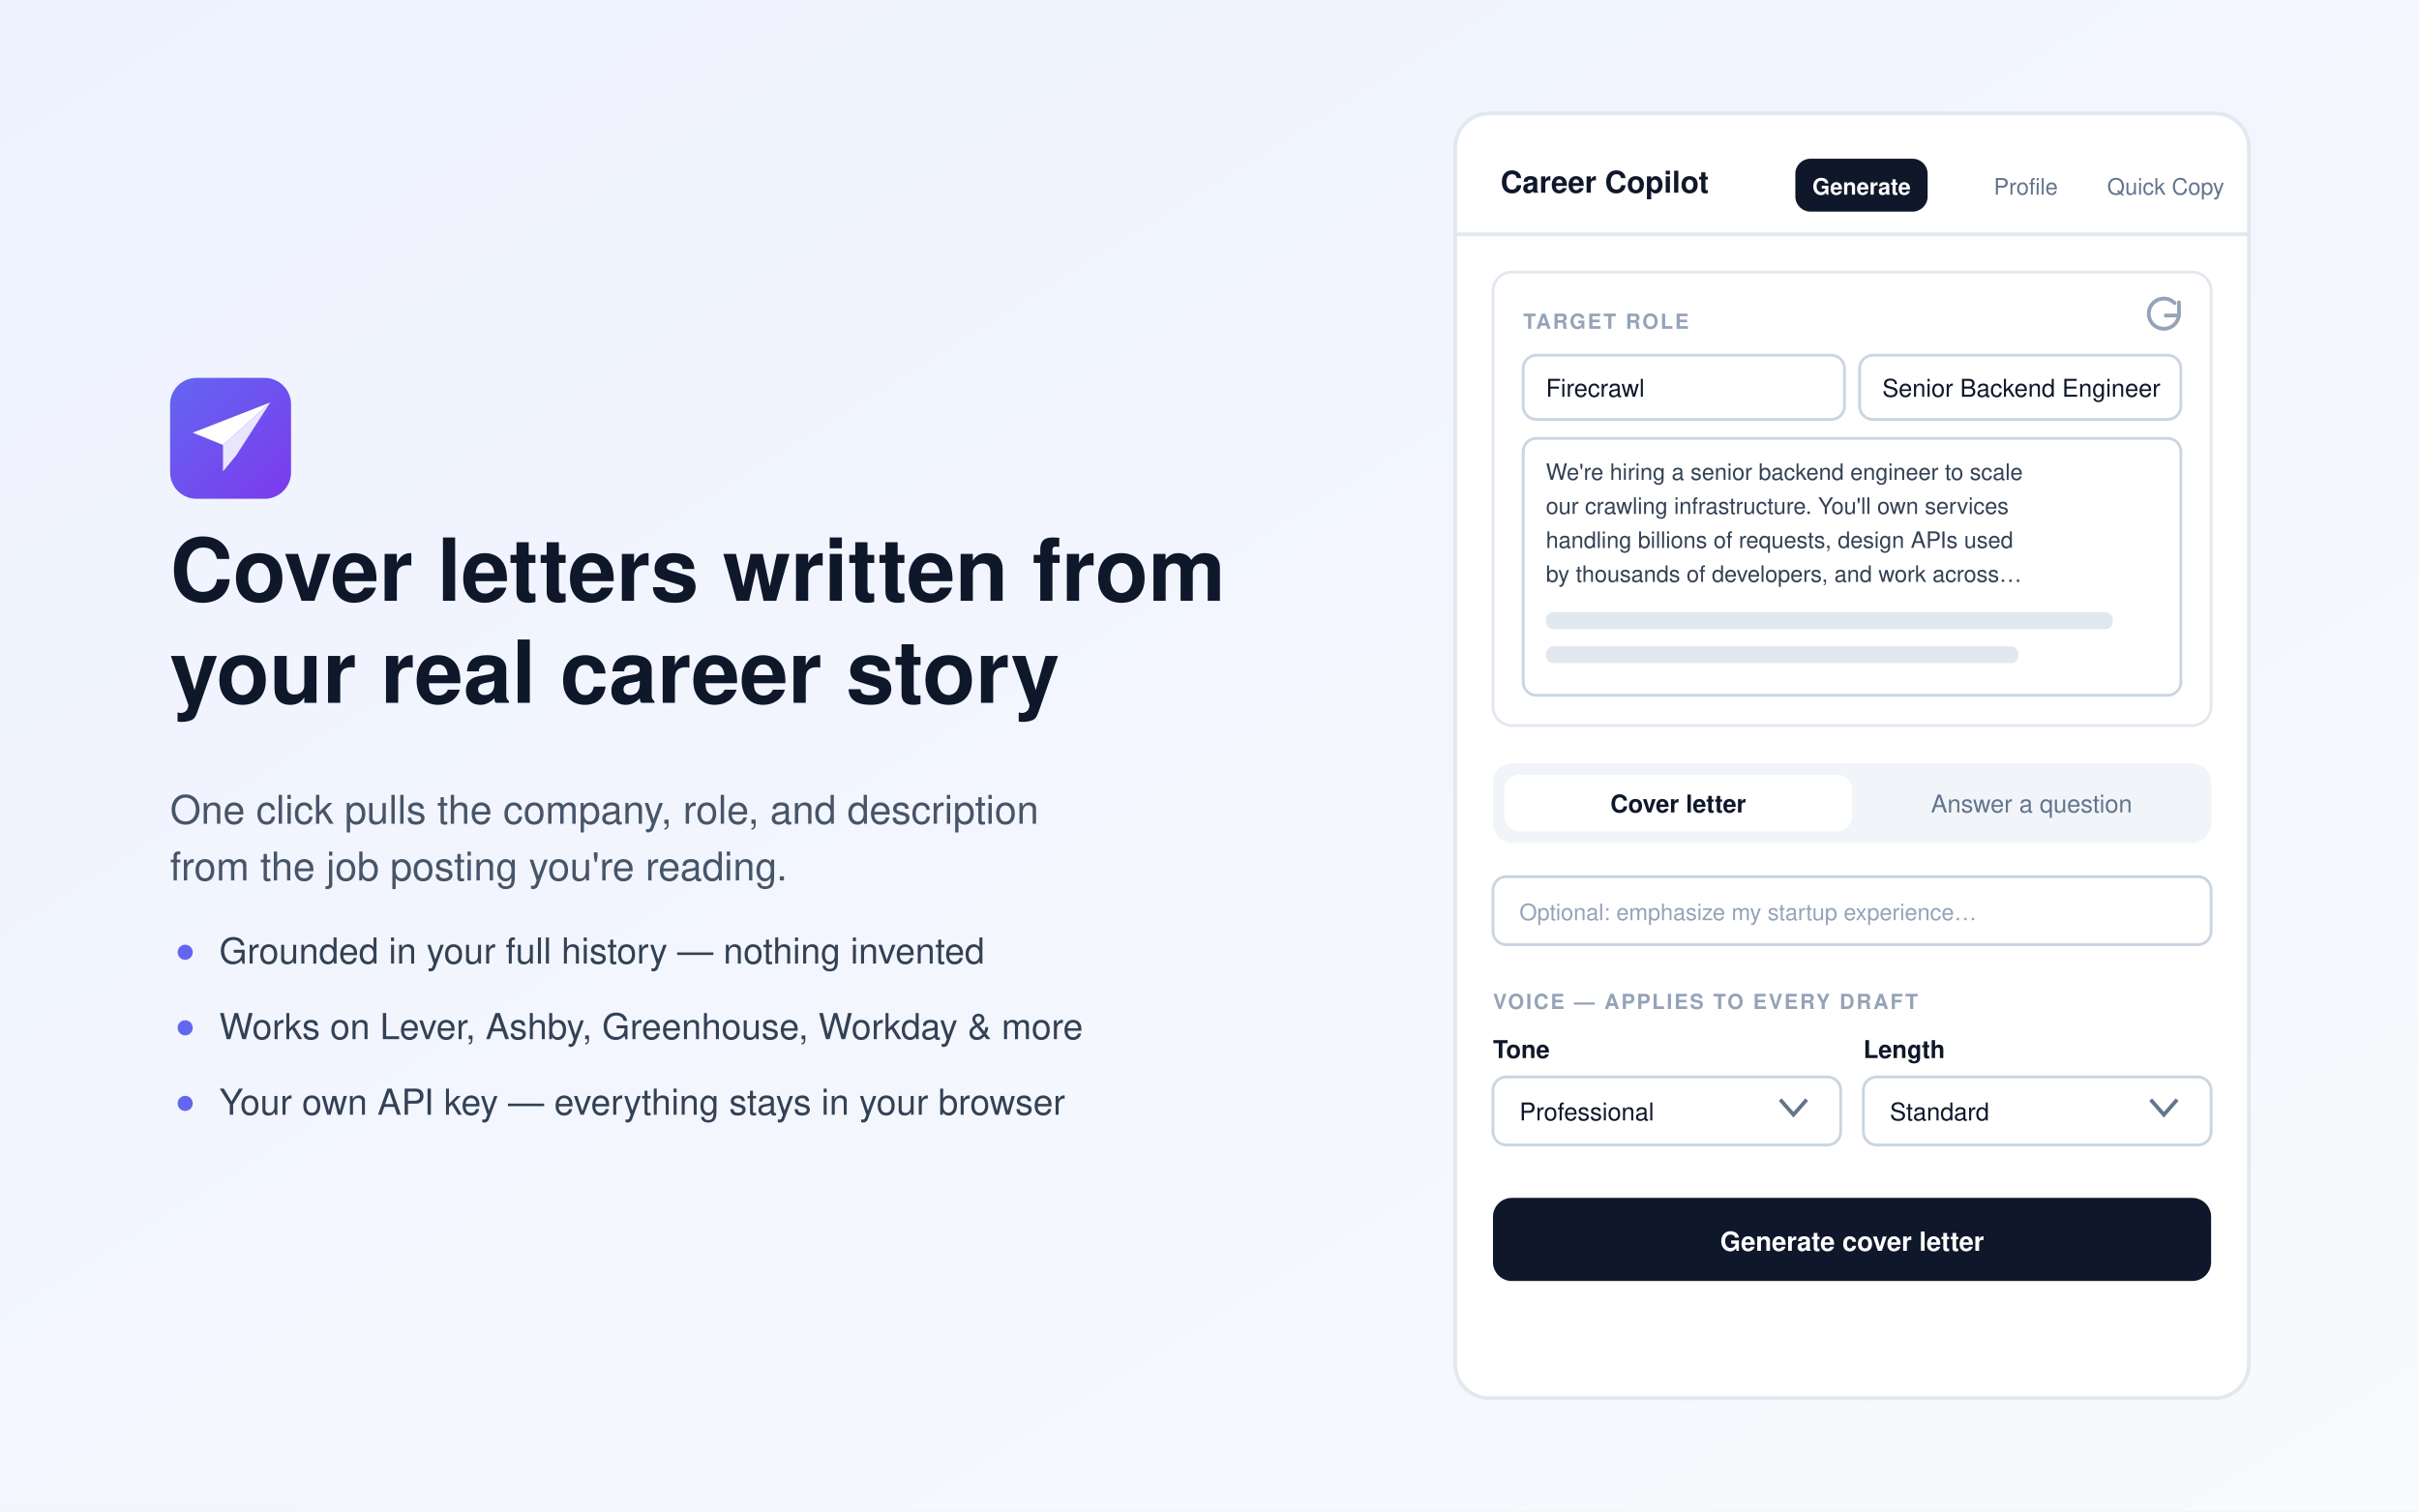
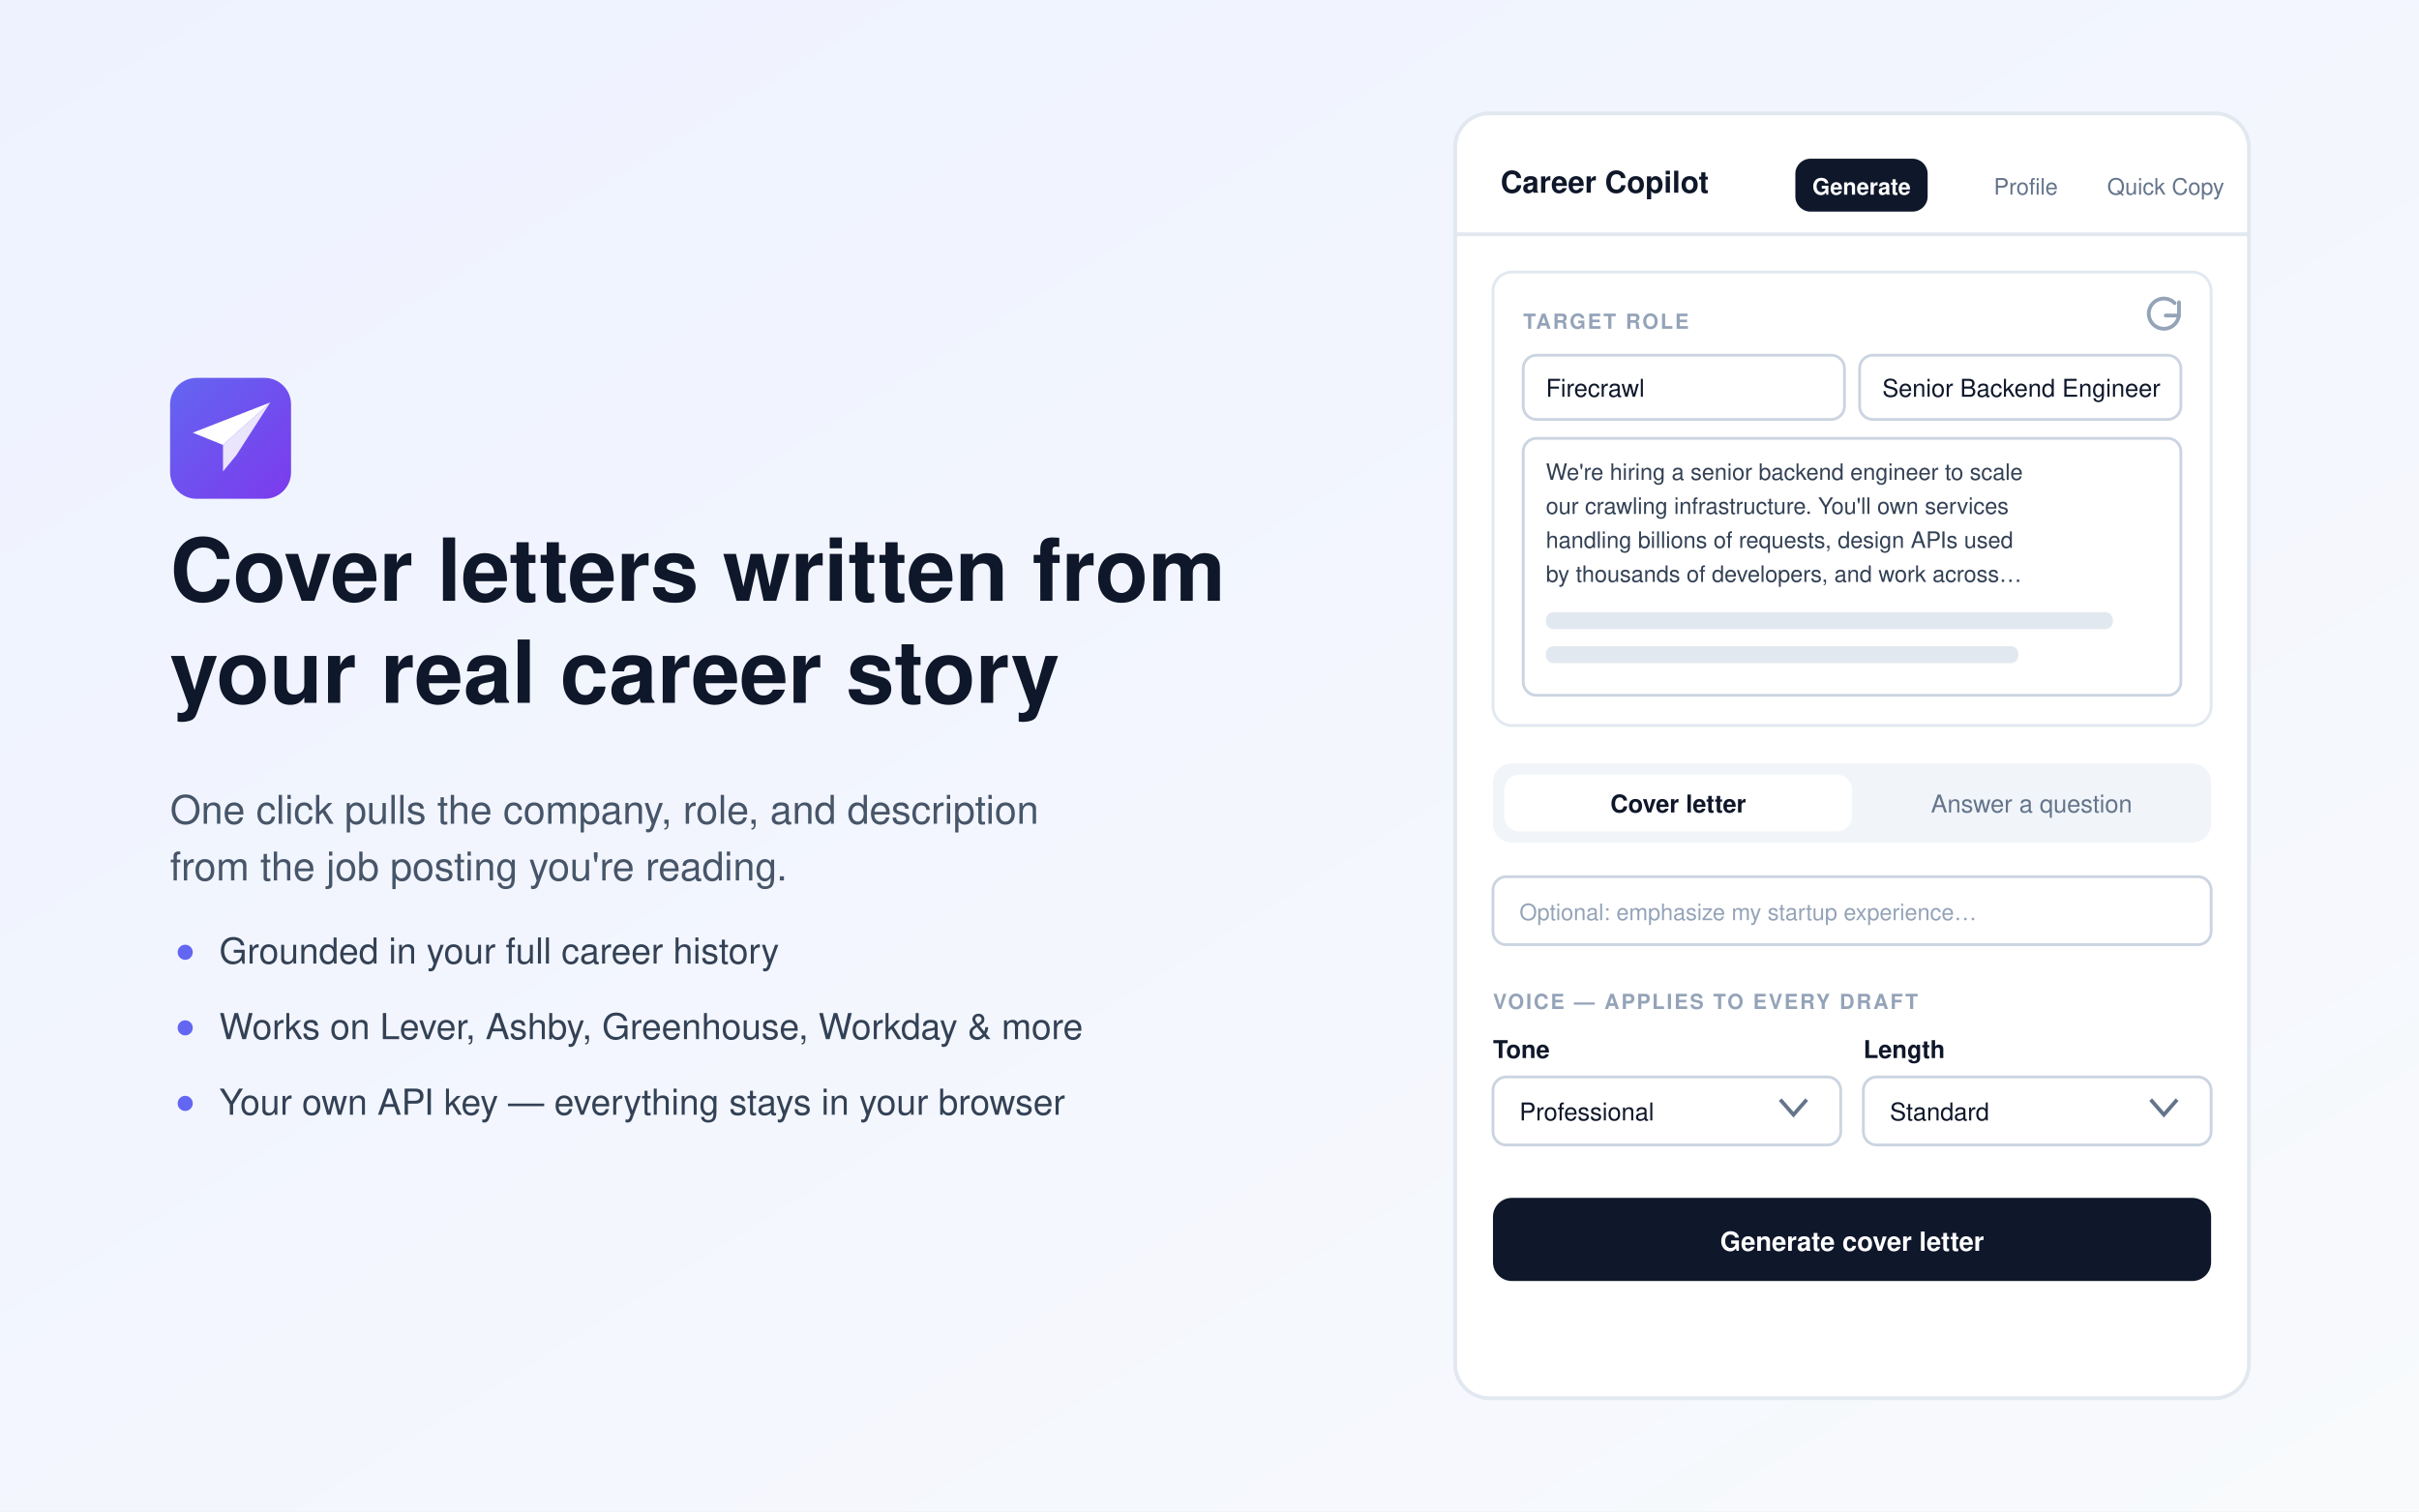
<svg xmlns="http://www.w3.org/2000/svg" width="1280" height="800" font-family="Helvetica, Arial, sans-serif">
  <defs>
    <linearGradient id="bg" x1="0" y1="0" x2="1" y2="1">
      <stop offset="0" stop-color="#eef2ff" />
      <stop offset="1" stop-color="#f8fafc" />
    </linearGradient>
    <linearGradient id="brand" x1="0" y1="0" x2="1" y2="1">
      <stop offset="0" stop-color="#6366f1" />
      <stop offset="1" stop-color="#7c3aed" />
    </linearGradient>
  </defs>
  <rect width="1280" height="800" fill="url(#bg)" />
  <g transform="translate(90,200)">
    <rect width="64" height="64" rx="14" fill="url(#brand)" />
    <path d="M53 13 L12 29 L28 35.5 Z" fill="#fff" />
    <path d="M53 13 L28 35.5 L28 49.5 L35 41 Z" fill="#fff" opacity="0.85" />
    <text y="118" font-size="46" font-weight="bold" fill="#0f172a">Cover letters written from</text>
    <text y="172" font-size="46" font-weight="bold" fill="#0f172a">your real career story</text>
    <text y="236" font-size="21" fill="#475569">One click pulls the company, role, and description</text>
    <text y="266" font-size="21" fill="#475569">from the job posting you're reading.</text>
    <g transform="translate(0,310)" font-size="19" fill="#334155">
      <circle cx="8" cy="-6" r="4" fill="#6366f1" />
-       <text x="26">Grounded in your full history — nothing invented</text>
+       <text x="26">Grounded in your full career history</text>
      <circle cx="8" cy="34" r="4" fill="#6366f1" />
      <text x="26" y="40">Works on Lever, Ashby, Greenhouse, Workday &amp; more</text>
      <circle cx="8" cy="74" r="4" fill="#6366f1" />
      <text x="26" y="80">Your own API key — everything stays in your browser</text>
    </g>
  </g>
  <g transform="translate(770,60)">
    <rect width="420" height="680" rx="18" fill="#ffffff" stroke="#e2e8f0" stroke-width="2" />
    <text x="24" y="42" font-size="16" font-weight="bold" fill="#0f172a">Career Copilot</text>
    <rect x="180" y="24" width="70" height="28" rx="8" fill="#0f172a" />
    <text x="215" y="43" font-size="12" font-weight="bold" fill="#ffffff" text-anchor="middle">Generate</text>
    <text x="285" y="43" font-size="12" fill="#64748b">Profile</text>
    <text x="345" y="43" font-size="12" fill="#64748b">Quick Copy</text>
    <line x1="0" y1="64" x2="420" y2="64" stroke="#e2e8f0" stroke-width="2" />
    <rect x="20" y="84" width="380" height="240" rx="10" fill="#ffffff" stroke="#e2e8f0" stroke-width="1.5" />
    <text x="36" y="114" font-size="11" font-weight="bold" fill="#94a3b8" letter-spacing="1">TARGET ROLE</text>
    <path d="M383 106 a8 8 0 1 1 -2.3,-5.6 M383 100 v7 h-7" stroke="#94a3b8" stroke-width="2" fill="none" stroke-linecap="round" />
    <rect x="36" y="128" width="170" height="34" rx="7" fill="#fff" stroke="#cbd5e1" stroke-width="1.5" />
    <text x="48" y="150" font-size="13" fill="#0f172a">Firecrawl</text>
    <rect x="214" y="128" width="170" height="34" rx="7" fill="#fff" stroke="#cbd5e1" stroke-width="1.5" />
    <text x="226" y="150" font-size="13" fill="#0f172a">Senior Backend Engineer</text>
    <rect x="36" y="172" width="348" height="136" rx="7" fill="#fff" stroke="#cbd5e1" stroke-width="1.5" />
    <text x="48" y="194" font-size="12" fill="#334155">We're hiring a senior backend engineer to scale</text>
    <text x="48" y="212" font-size="12" fill="#334155">our crawling infrastructure. You'll own services</text>
    <text x="48" y="230" font-size="12" fill="#334155">handling billions of requests, design APIs used</text>
    <text x="48" y="248" font-size="12" fill="#334155">by thousands of developers, and work across…</text>
    <rect x="48" y="264" width="300" height="9" rx="4" fill="#e2e8f0" />
    <rect x="48" y="282" width="250" height="9" rx="4" fill="#e2e8f0" />
    <rect x="20" y="344" width="380" height="42" rx="10" fill="#f1f5f9" />
    <rect x="26" y="350" width="184" height="30" rx="8" fill="#ffffff" />
    <text x="118" y="370" font-size="13" font-weight="bold" fill="#0f172a" text-anchor="middle">Cover letter</text>
    <text x="305" y="370" font-size="13" fill="#64748b" text-anchor="middle">Answer a question</text>
    <rect x="20" y="404" width="380" height="36" rx="7" fill="#fff" stroke="#cbd5e1" stroke-width="1.5" />
    <text x="34" y="427" font-size="12" fill="#94a3b8">Optional: emphasize my startup experience…</text>
    <text x="20" y="474" font-size="11" font-weight="bold" fill="#94a3b8" letter-spacing="1">VOICE — APPLIES TO EVERY DRAFT</text>
    <text x="20" y="500" font-size="13" font-weight="bold" fill="#0f172a">Tone</text>
    <rect x="20" y="510" width="184" height="36" rx="7" fill="#fff" stroke="#cbd5e1" stroke-width="1.5" />
    <text x="34" y="533" font-size="13" fill="#0f172a">Professional</text>
    <path d="M186 522 l7 8 7 -8" stroke="#64748b" stroke-width="2" fill="none" transform="translate(-14,0)" />
    <text x="216" y="500" font-size="13" font-weight="bold" fill="#0f172a">Length</text>
    <rect x="216" y="510" width="184" height="36" rx="7" fill="#fff" stroke="#cbd5e1" stroke-width="1.5" />
    <text x="230" y="533" font-size="13" fill="#0f172a">Standard</text>
    <path d="M382 522 l7 8 7 -8" stroke="#64748b" stroke-width="2" fill="none" transform="translate(-14,0)" />
    <rect x="20" y="574" width="380" height="44" rx="10" fill="#0f172a" />
    <text x="210" y="602" font-size="14" font-weight="bold" fill="#ffffff" text-anchor="middle">Generate cover letter</text>
  </g>
</svg>
